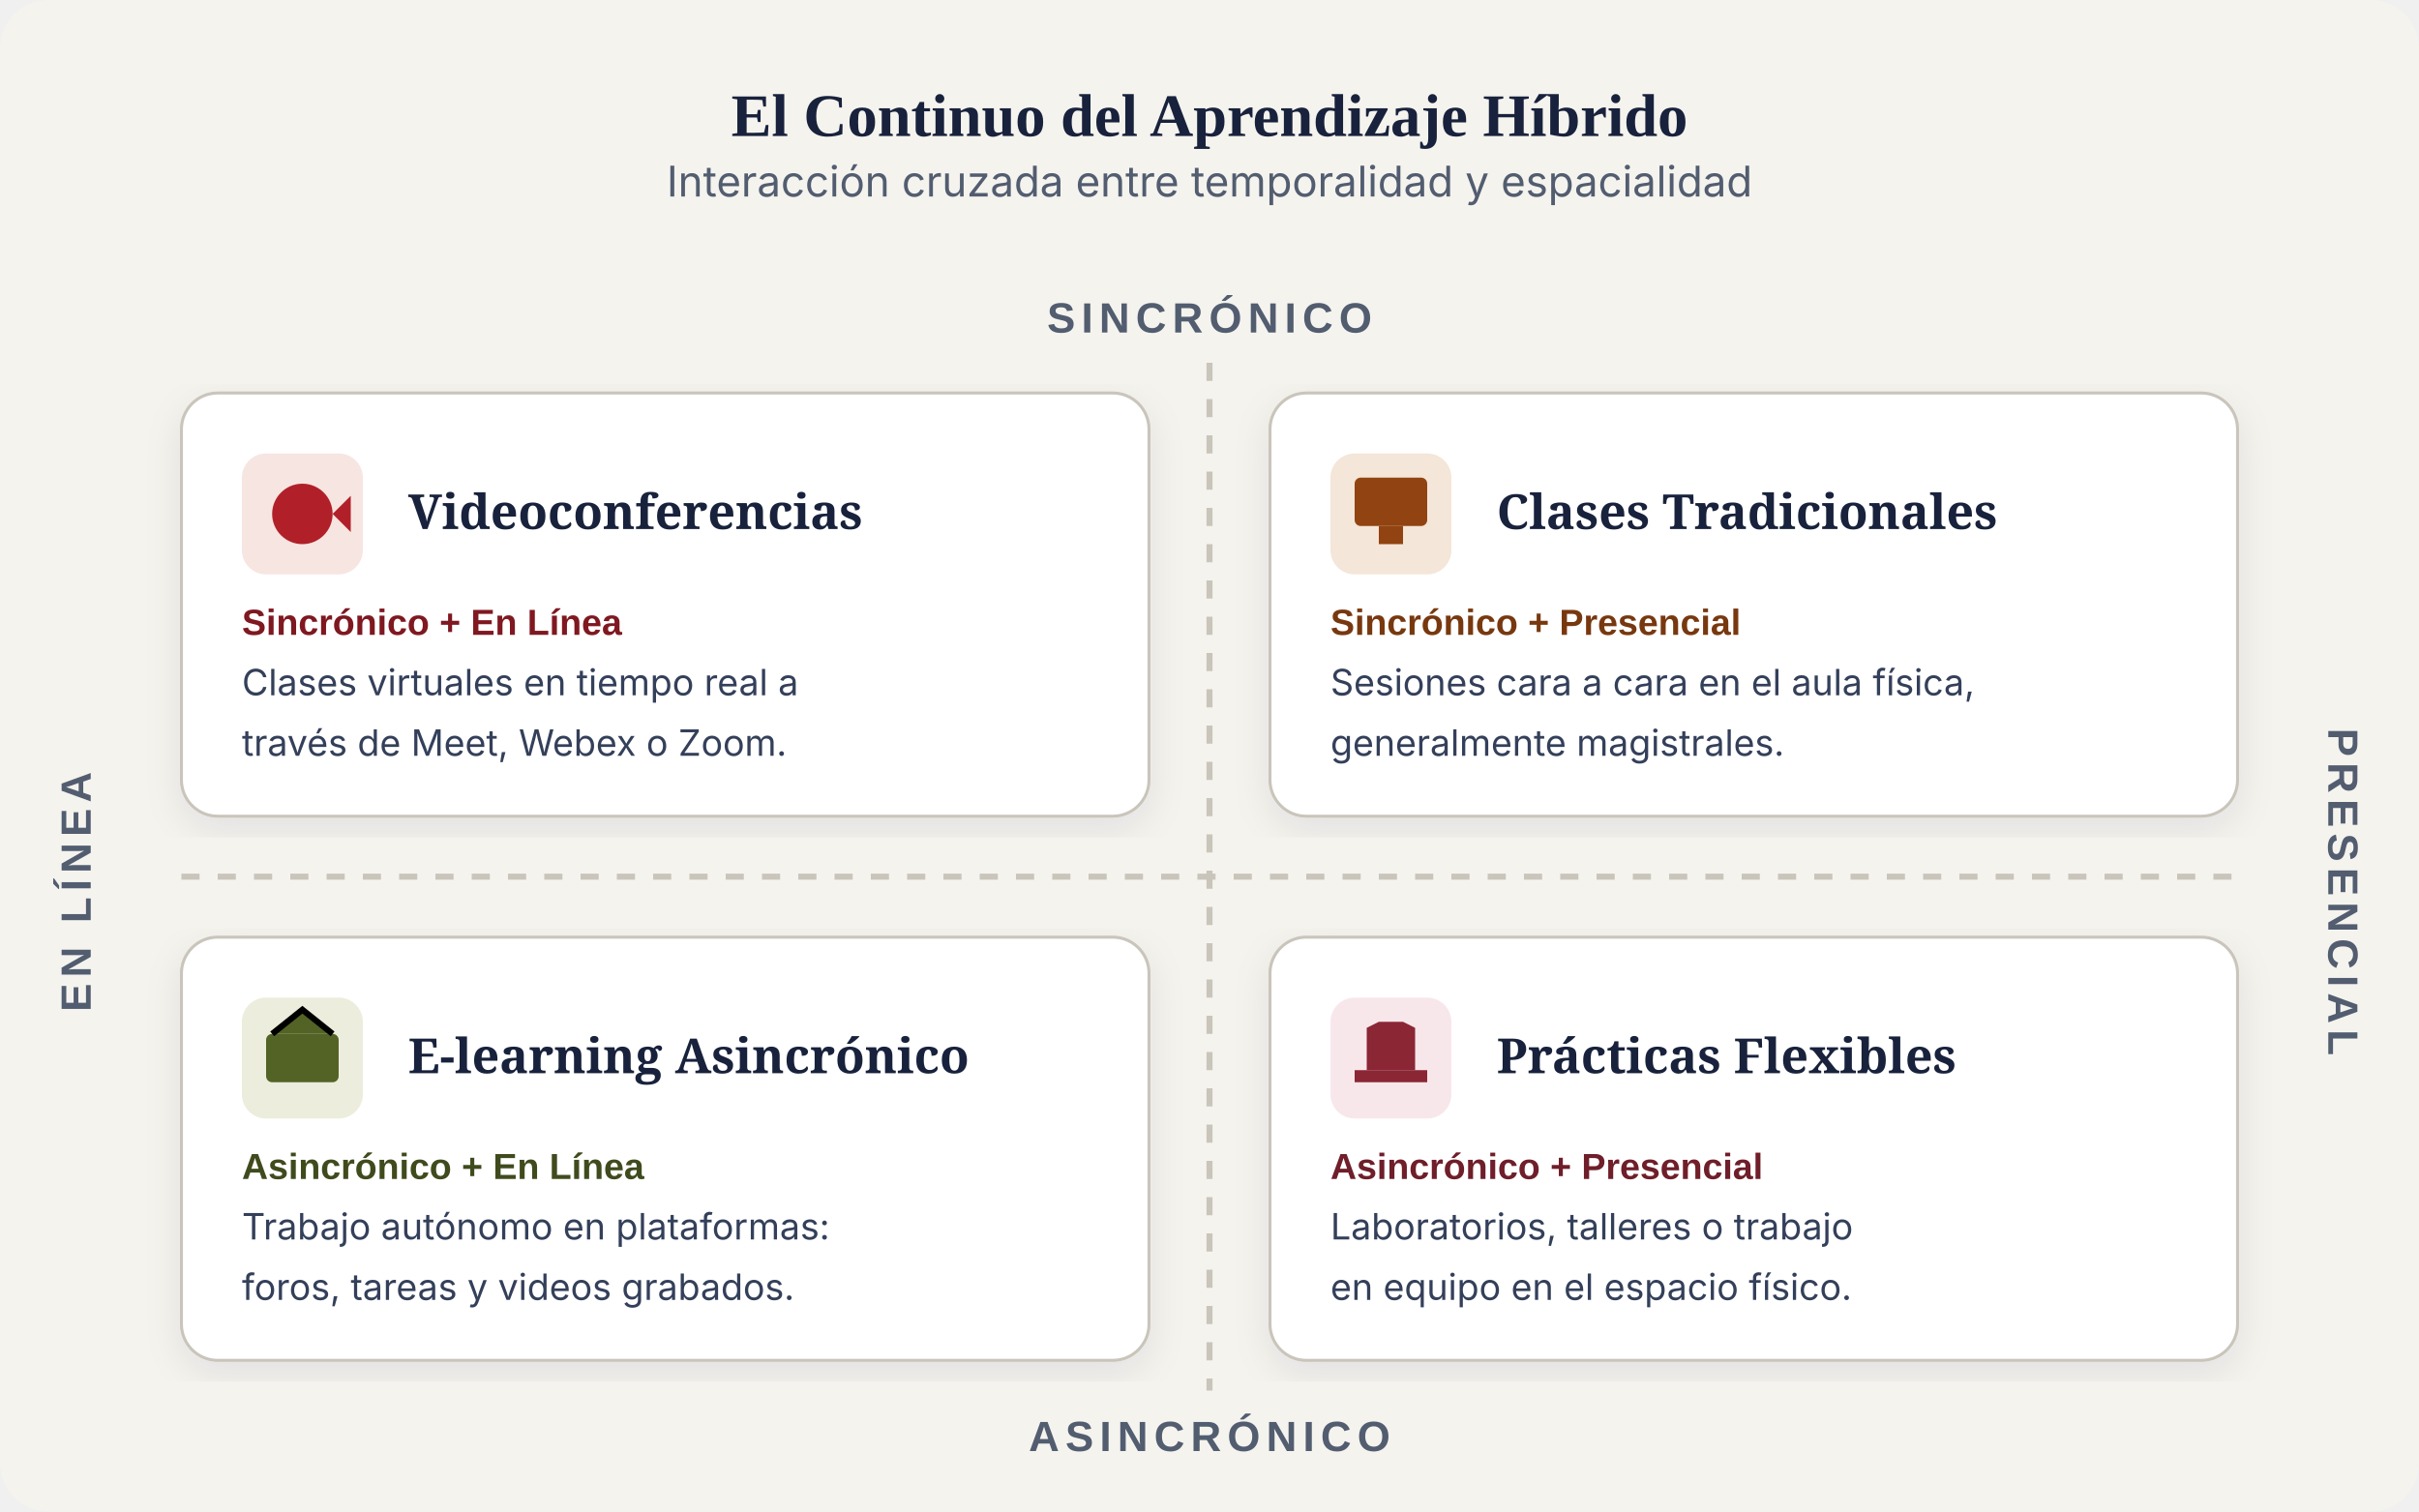
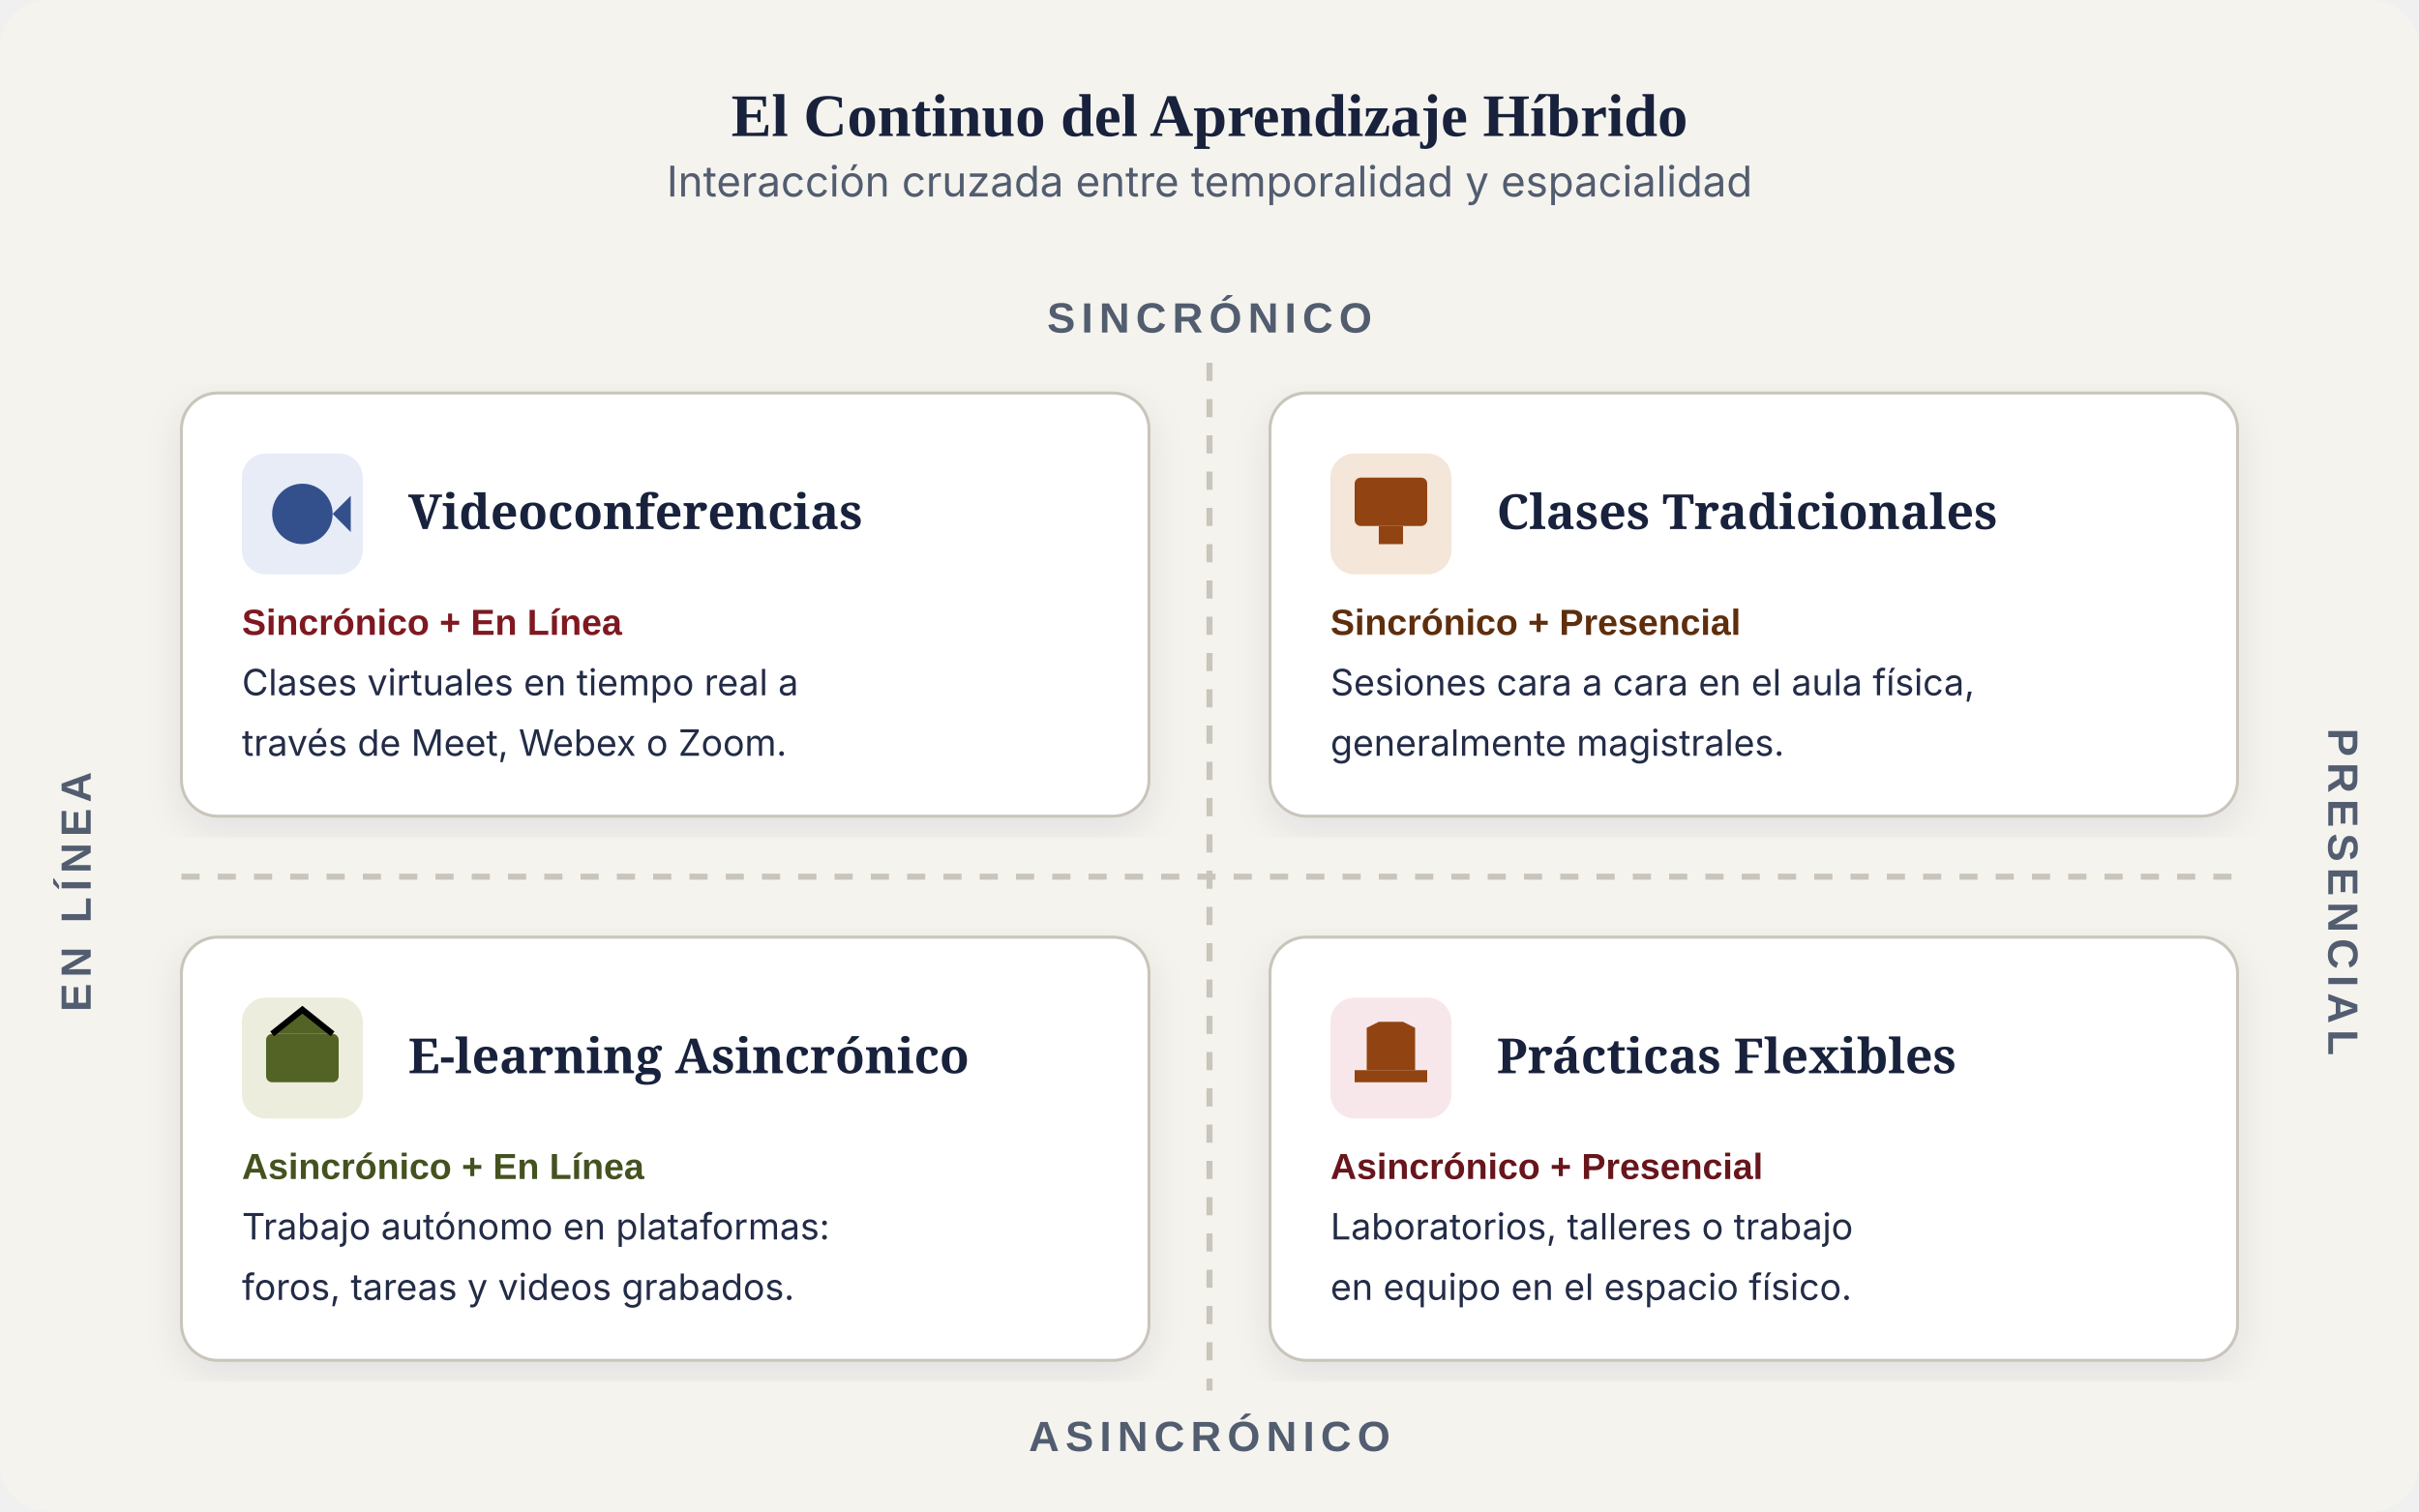
<svg xmlns="http://www.w3.org/2000/svg" viewBox="0 0 800 500" width="100%" height="100%">
  <defs>
    <style>
      .bg { fill: #f5f3ee; }
      .card-bg { fill: #ffffff; stroke: #c9c5bb; stroke-width: 1; rx: 12; }
      .title { font-family: "Piazzolla", Georgia, "Times New Roman", serif; font-size: 20px; font-weight: bold; fill: #18223c; }
      .subtitle { font-family: "Inter", "Segoe UI", Arial, sans-serif; font-size: 14px; fill: #525d70; }
      .axis-text { font-family: "Archivo Narrow", "Arial Narrow", Arial, sans-serif; font-size: 14px; font-weight: bold; fill: #525d70; letter-spacing: 2px; }
      .axis-line { stroke: #c9c5bb; stroke-width: 2; stroke-dasharray: 6 6; }
      .q-title { font-family: "Piazzolla", Georgia, serif; font-size: 16px; font-weight: bold; fill: #18223c; }
      .q-subtitle { font-family: "Archivo Narrow", "Arial Narrow", Arial, sans-serif; font-size: 12px; font-weight: 700; }
-       .q-text { font-family: "Inter", "Segoe UI", Arial, sans-serif; font-size: 12px; fill: #34405a; }
+       .q-text { font-family: "Inter", "Segoe UI", Arial, sans-serif; font-size: 12px; fill: #232c47; }
      
-       .icon-bg-1 { fill: #f7e5e2; rx: 8; } .icon-fg-1 { fill: #b12028; } .text-1 { fill: #7f1820; }
-       .icon-bg-2 { fill: #eceddc; rx: 8; } .icon-fg-2 { fill: #536326; } .text-2 { fill: #3f4b1d; }
-       .icon-bg-3 { fill: #f4e6d8; rx: 8; } .icon-fg-3 { fill: #914411; } .text-3 { fill: #78380f; }
-       .icon-bg-4 { fill: #f8e7ea; rx: 8; } .icon-fg-4 { fill: #8b2635; } .text-4 { fill: #6f1e2a; }
+       .icon-bg-1 { fill: #e7ecf7; rx: 8; } .icon-fg-1 { fill: #34508c; } .text-1 { fill: #7f1820; }
+       .icon-bg-2 { fill: #eceddc; rx: 8; } .icon-fg-2 { fill: #536326; } .text-2 { fill: #44521f; }
+       .icon-bg-3 { fill: #f4e6d8; rx: 8; } .icon-fg-3 { fill: #914411; } .text-3 { fill: #5e2e0d; }
+       .icon-bg-4 { fill: #f8e7ea; rx: 8; } .icon-fg-4 { fill: #914411; } .text-4 { fill: #68151c; }

    </style>
    <filter id="shadow" x="-5%" y="-5%" width="110%" height="110%">
      <feDropShadow dx="0" dy="4" stdDeviation="6" flood-color="#18223c" flood-opacity="0.08" />
    </filter>
  </defs>
  <rect class="bg" width="800" height="500" rx="16" />
  <text x="400" y="45" class="title" text-anchor="middle">El Continuo del Aprendizaje Híbrido</text>
  <text x="400" y="65" class="subtitle" text-anchor="middle">Interacción cruzada entre temporalidad y espacialidad</text>
  <line x1="400" y1="120" x2="400" y2="460" class="axis-line" />
  <line x1="60" y1="290" x2="740" y2="290" class="axis-line" />
  <text x="400" y="110" class="axis-text" text-anchor="middle">SINCRÓNICO</text>
  <text x="400" y="480" class="axis-text" text-anchor="middle">ASINCRÓNICO</text>
  <text x="30" y="295" class="axis-text" text-anchor="middle" transform="rotate(-90 30,295)">EN LÍNEA</text>
  <text x="770" y="295" class="axis-text" text-anchor="middle" transform="rotate(90 770,295)">PRESENCIAL</text>
  <g transform="translate(60, 130)">
    <rect class="card-bg" width="320" height="140" filter="url(#shadow)" />
    <rect class="icon-bg-1" x="20" y="20" width="40" height="40" />
    <circle cx="40" cy="40" r="10" class="icon-fg-1" />
    <polygon points="50,40 56,34 56,46" class="icon-fg-1" />
    <text x="75" y="45" class="q-title">Videoconferencias</text>
    <text x="20" y="80" class="q-subtitle text-1">Sincrónico + En Línea</text>
    <text x="20" y="100" class="q-text">Clases virtuales en tiempo real a</text>
    <text x="20" y="120" class="q-text">través de Meet, Webex o Zoom.</text>
  </g>
  <g transform="translate(420, 130)">
    <rect class="card-bg" width="320" height="140" filter="url(#shadow)" />
    <rect class="icon-bg-3" x="20" y="20" width="40" height="40" />
    <rect x="28" y="28" width="24" height="16" class="icon-fg-3" rx="2" />
    <rect x="36" y="44" width="8" height="6" class="icon-fg-3" />
    <text x="75" y="45" class="q-title">Clases Tradicionales</text>
    <text x="20" y="80" class="q-subtitle text-3">Sincrónico + Presencial</text>
    <text x="20" y="100" class="q-text">Sesiones cara a cara en el aula física,</text>
    <text x="20" y="120" class="q-text">generalmente magistrales.</text>
  </g>
  <g transform="translate(60, 310)">
    <rect class="card-bg" width="320" height="140" filter="url(#shadow)" />
    <rect class="icon-bg-2" x="20" y="20" width="40" height="40" />
    <rect x="28" y="32" width="24" height="16" class="icon-fg-2" rx="2" />
    <path d="M30 32 L40 24 L50 32" fill="none" stroke="currentColor" class="icon-fg-2" stroke-width="2" />
    <text x="75" y="45" class="q-title">E-learning Asincrónico</text>
    <text x="20" y="80" class="q-subtitle text-2">Asincrónico + En Línea</text>
    <text x="20" y="100" class="q-text">Trabajo autónomo en plataformas:</text>
    <text x="20" y="120" class="q-text">foros, tareas y videos grabados.</text>
  </g>
  <g transform="translate(420, 310)">
    <rect class="card-bg" width="320" height="140" filter="url(#shadow)" />
    <rect class="icon-bg-4" x="20" y="20" width="40" height="40" />
    <path d="M32 44 L32 30 L36 28 L44 28 L48 30 L48 44 Z" class="icon-fg-4" />
    <path d="M28 44 L52 44 L52 48 L28 48 Z" class="icon-fg-4" />
    <text x="75" y="45" class="q-title">Prácticas Flexibles</text>
    <text x="20" y="80" class="q-subtitle text-4">Asincrónico + Presencial</text>
    <text x="20" y="100" class="q-text">Laboratorios, talleres o trabajo</text>
    <text x="20" y="120" class="q-text">en equipo en el espacio físico.</text>
  </g>
</svg>
